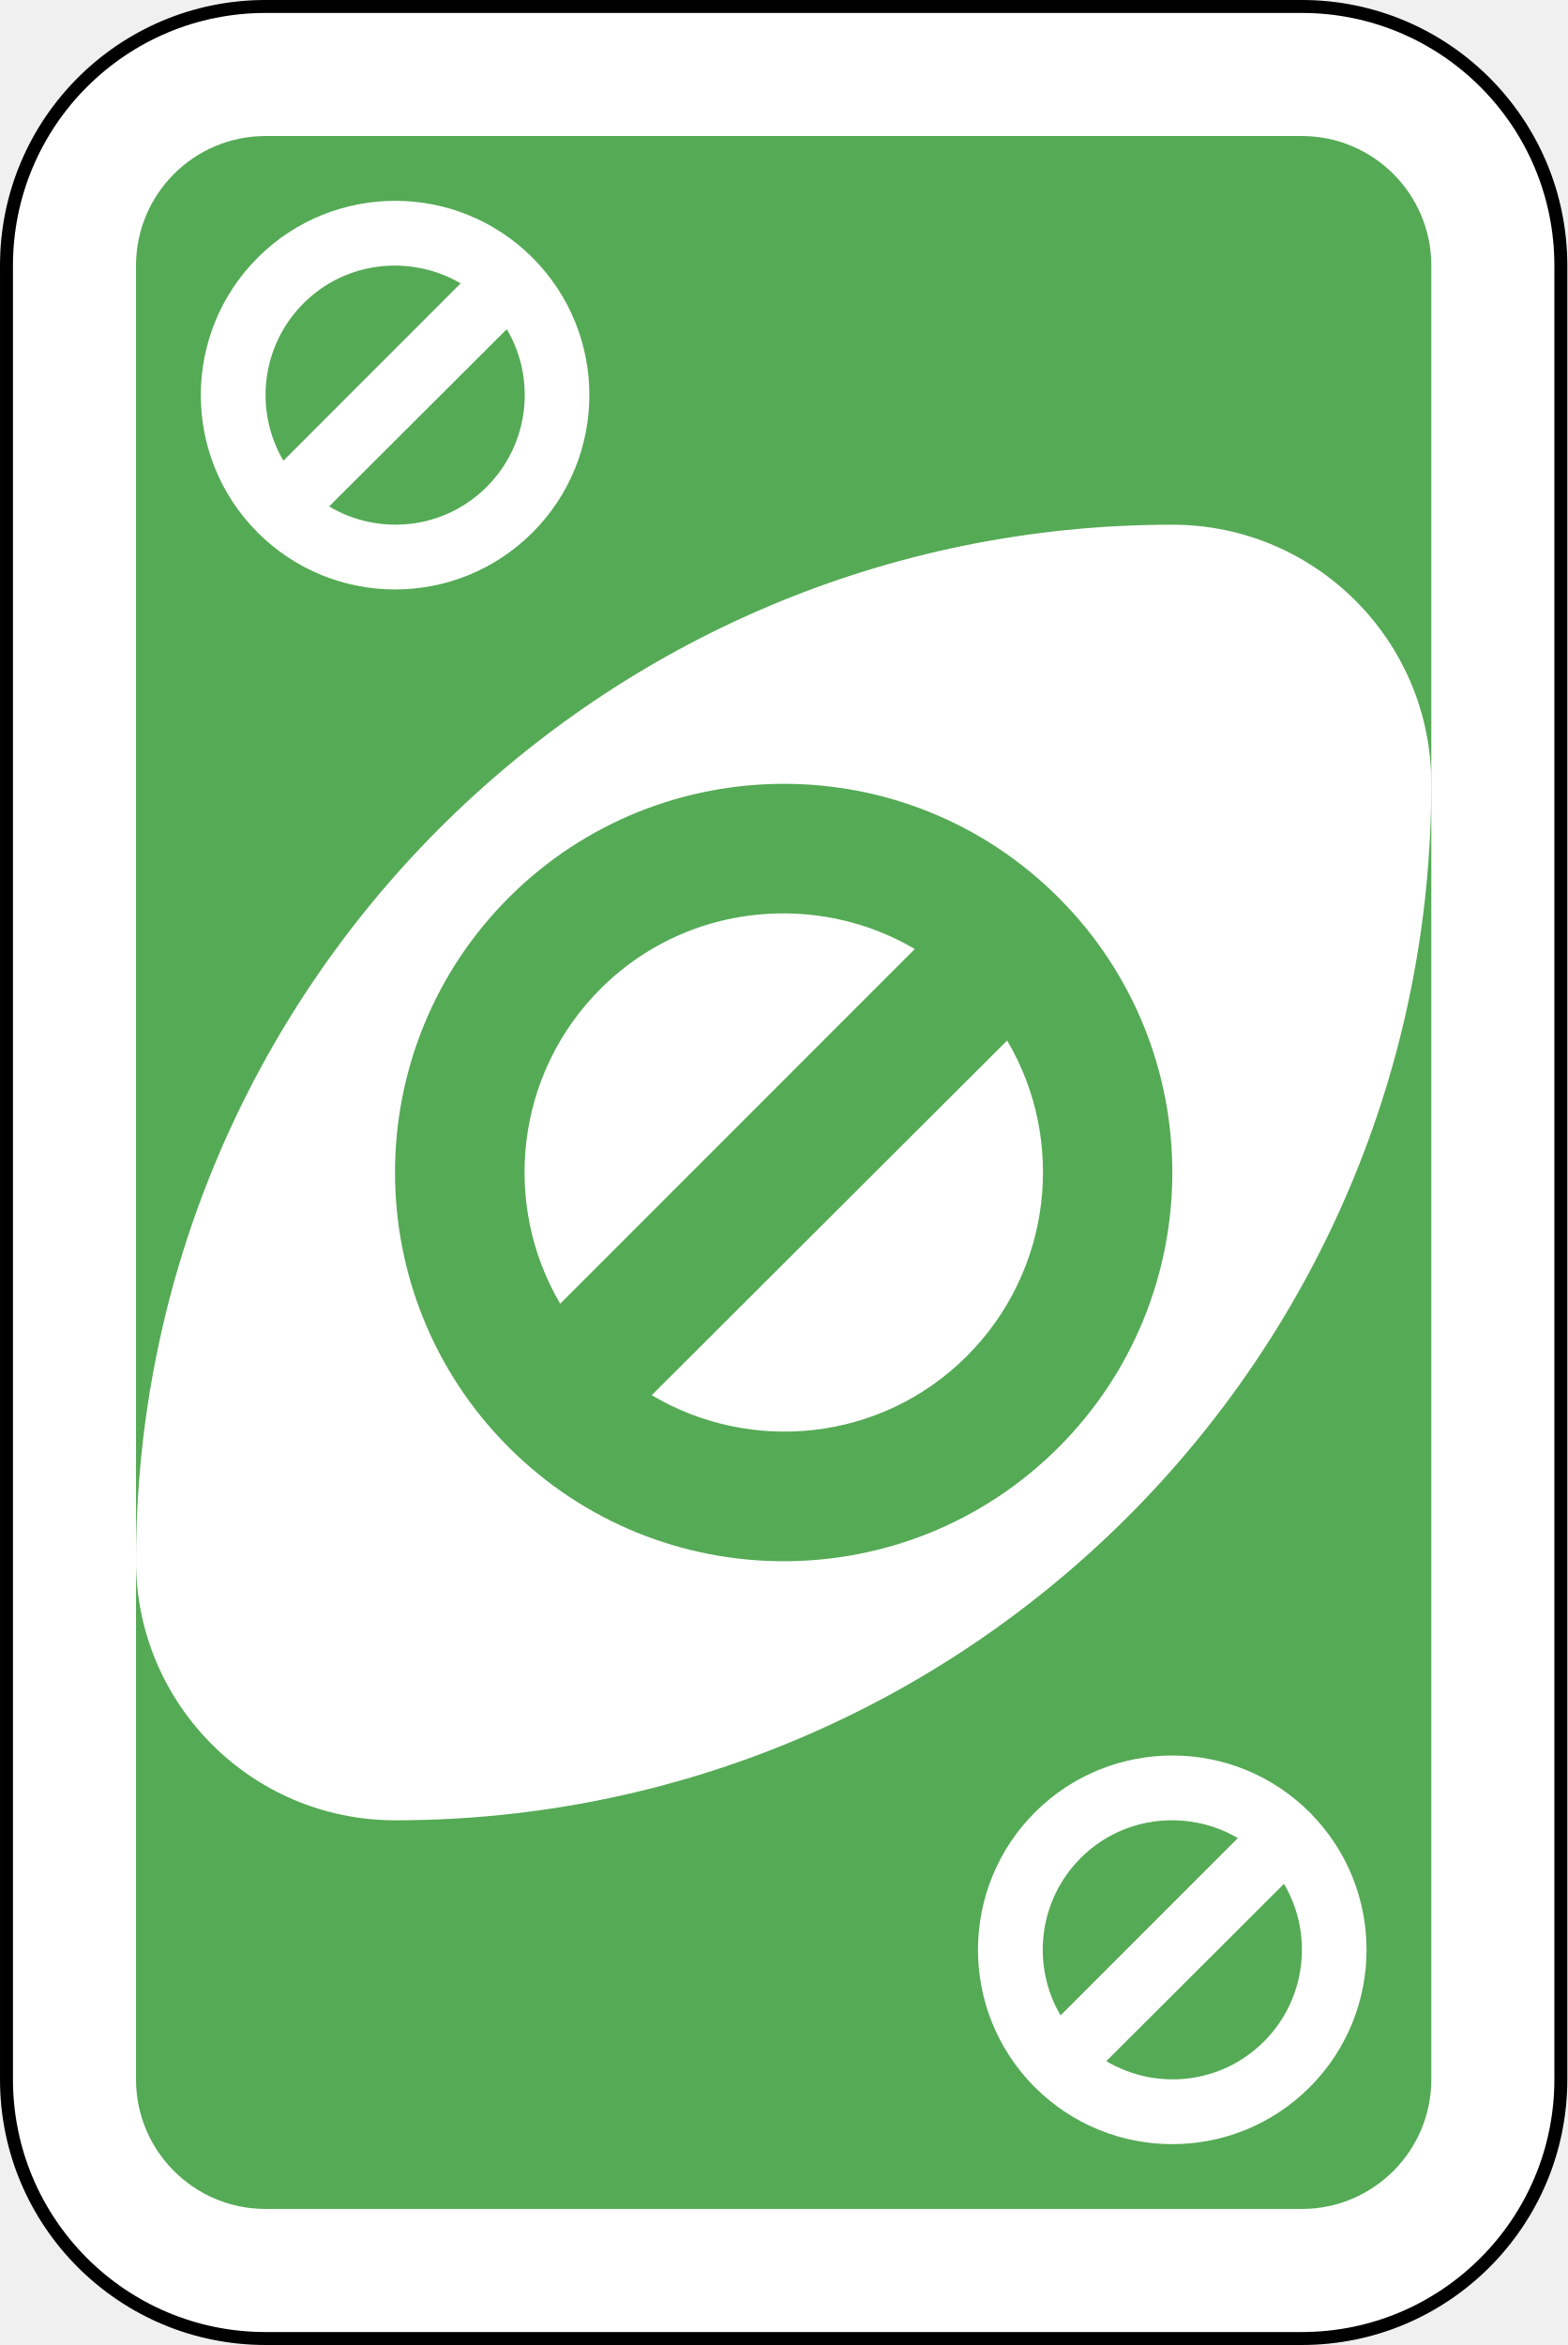
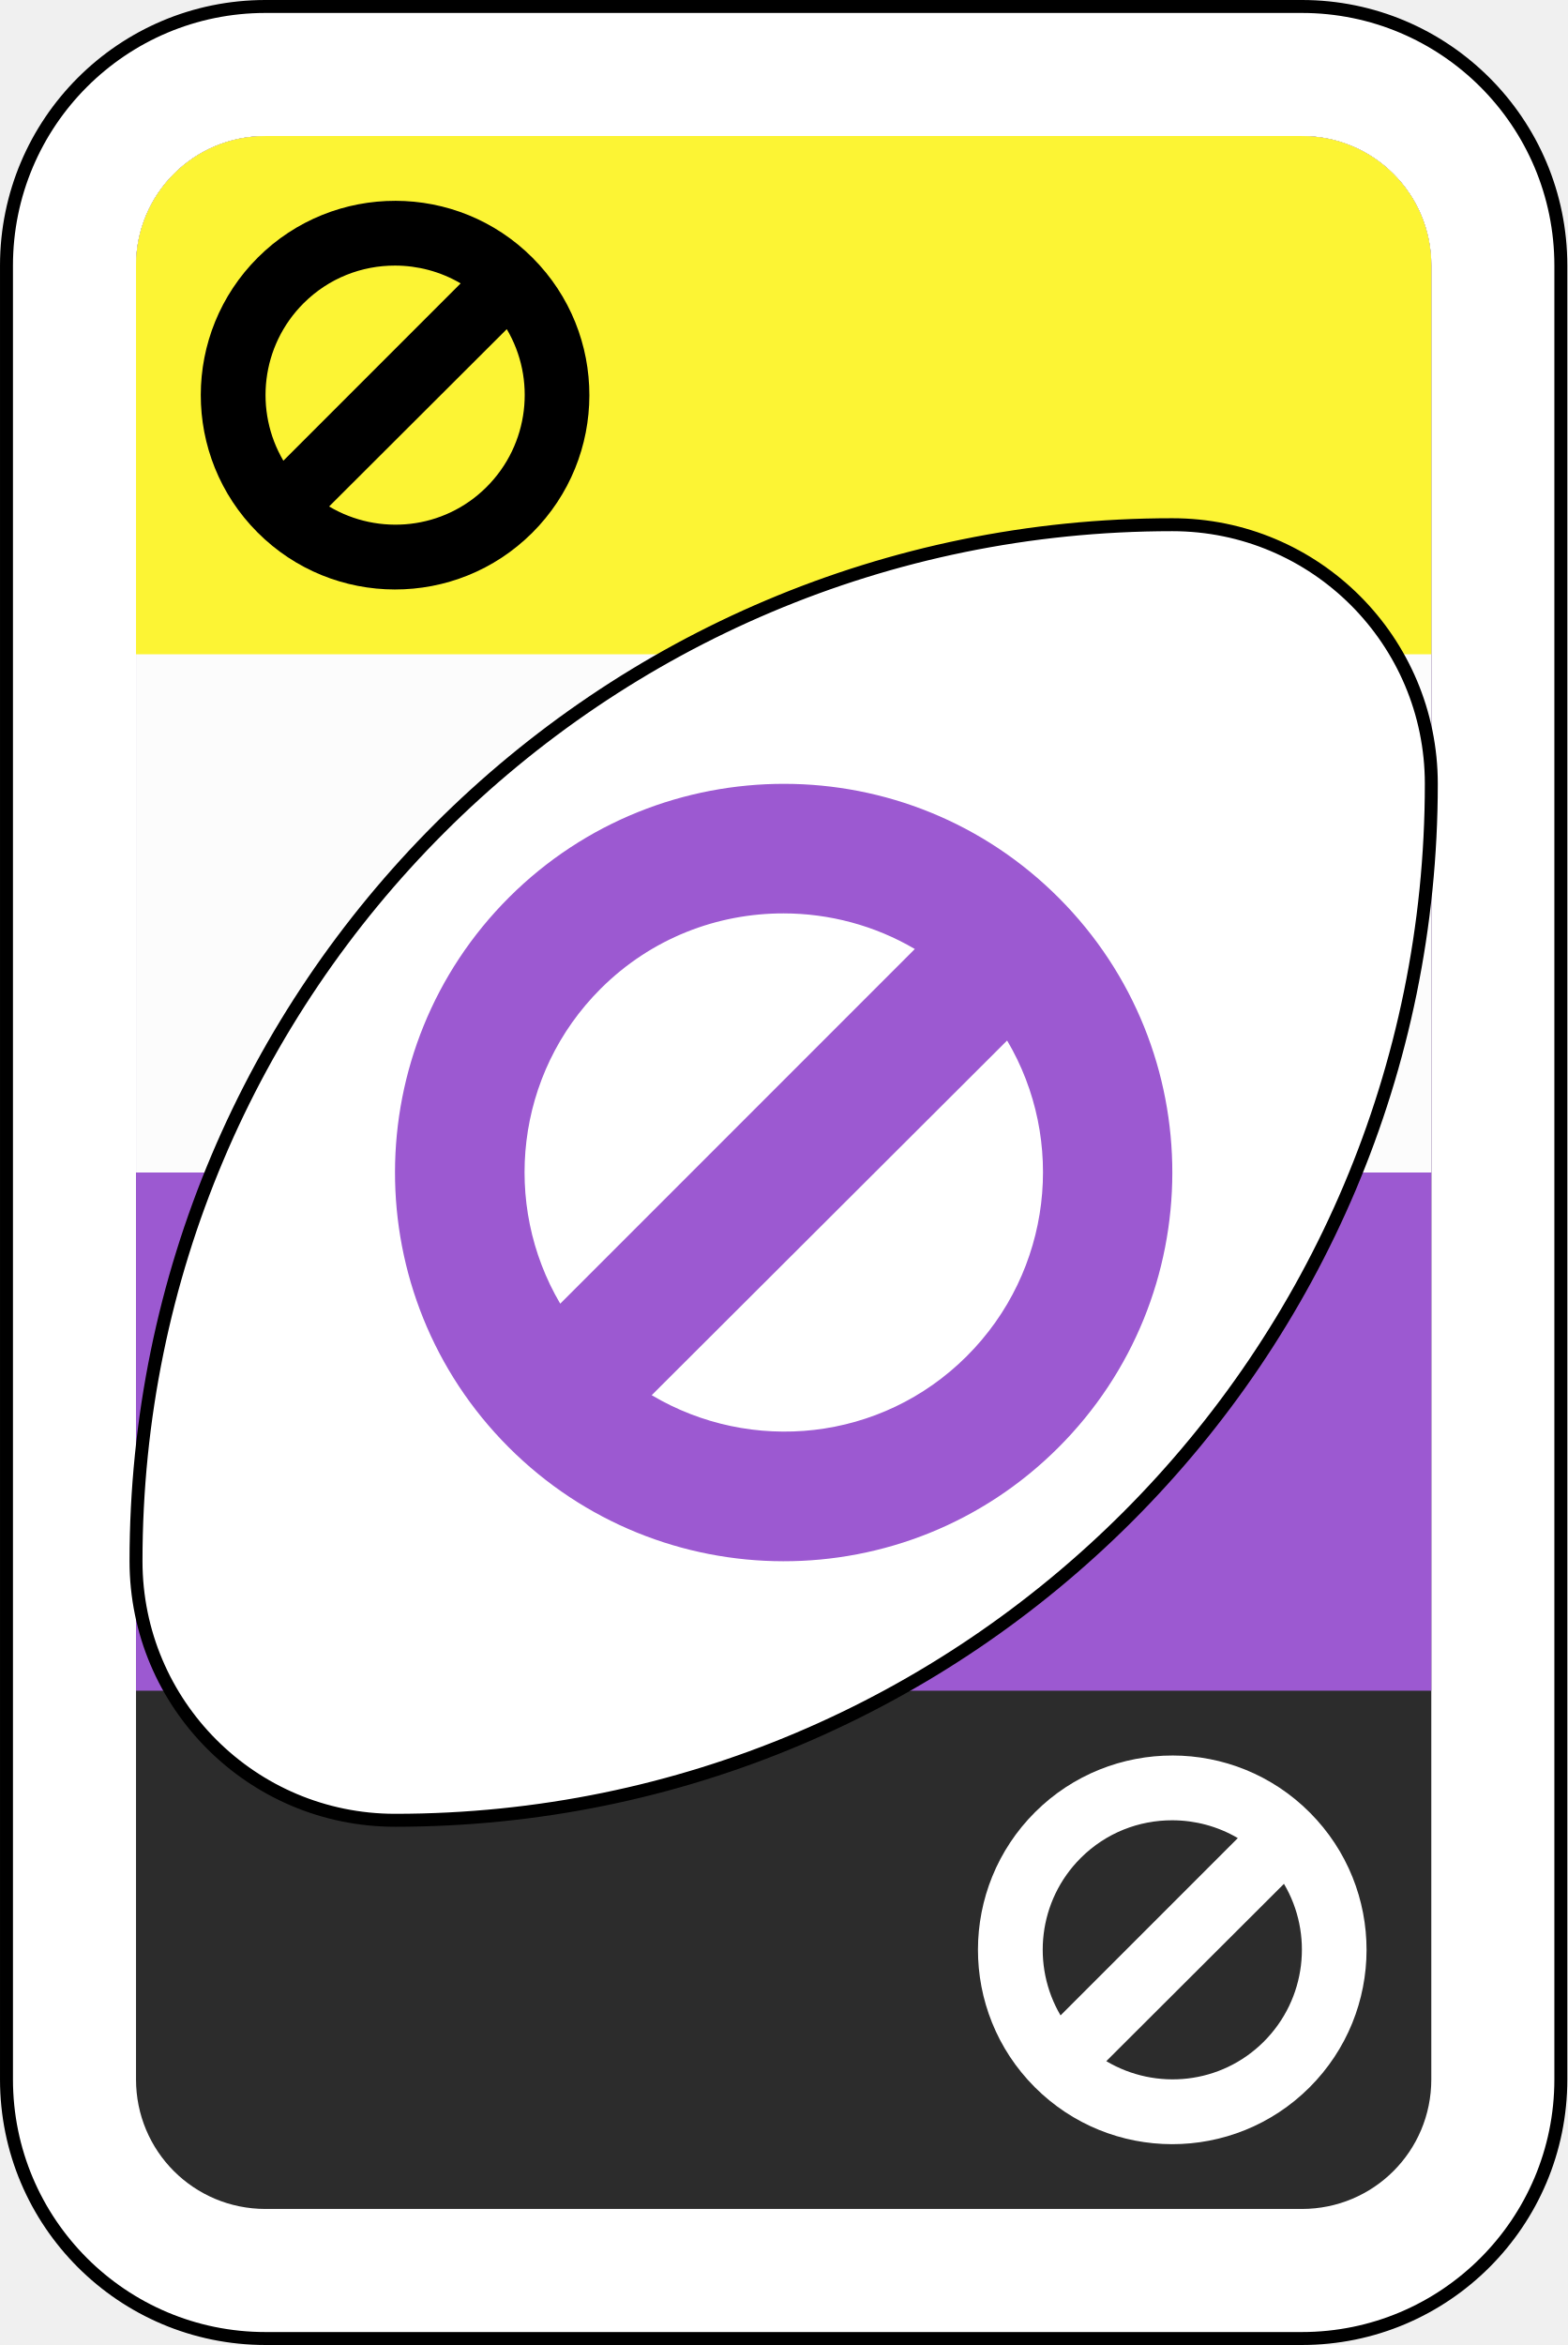
<svg xmlns="http://www.w3.org/2000/svg" width="68.298mm" height="102.164mm" viewBox="0 0 242 362" id="svg6717" version="1.1">
  <defs id="defs6719" />
  <g id="layer1" transform="translate(-236.1428,-337.0765)">
-     <g id="g6635-7" transform="matrix(4,0,0,4,-2162.857,-991.3724)">
-       <rect style="fill:#ffffff;fill-opacity:1;fill-rule:evenodd;stroke:#000000;stroke-width:0.5;stroke-miterlimit:4;stroke-dasharray:none" id="rect2987-8-5-81-5-9" y="332.362" x="600" ry="10" rx="10" height="90" width="60" />
-       <rect style="fill:#55aa55;fill-opacity:1;fill-rule:evenodd;stroke:none" id="rect3757-26-33-5-3-0" y="337.362" x="605" ry="5" rx="5" height="80" width="50" />
-       <path style="fill:#ffffff;fill-opacity:1;fill-rule:evenodd;stroke:none" id="path3773-0-4-8-4-60-3-86-2-5" d="m 645,352.362 c -22.091,0 -40,17.909 -40,40 0,5.523 4.477,10 10,10 22.091,0 40,-17.909 40,-40 0,-5.523 -4.477,-10 -10,-10 z" />
-       <path style="fill:#55aa55;fill-opacity:1;fill-rule:evenodd;stroke:none" id="path5897-6-5-3" d="m 630.031,362.362 c -3.839,-0.005 -7.692,1.45 -10.625,4.375 -5.865,5.85 -5.881,15.353 -0.031,21.219 5.85,5.865 15.353,5.881 21.219,0.031 5.865,-5.85 5.881,-15.353 0.031,-21.219 -2.925,-2.933 -6.755,-4.401 -10.594,-4.406 z m -0.031,5 c 1.75,0.002 3.508,0.46 5.062,1.375 l -13.688,13.688 c -2.26,-3.838 -1.737,-8.866 1.562,-12.156 1.955,-1.95 4.503,-2.91 7.062,-2.906 z m 8.625,4.906 c 2.276,3.841 1.743,8.89 -1.562,12.188 -3.303,3.294 -8.323,3.778 -12.156,1.5 l 13.719,-13.688 z" />
-       <path style="fill:#ffffff;fill-opacity:1;fill-rule:evenodd;stroke:none" id="path5897-6-8-2-4" d="m 615.016,339.862 c -1.919,-0.003 -3.845,0.725 -5.311,2.187 -2.932,2.925 -2.94,7.676 -0.016,10.608 2.925,2.932 7.675,2.94 10.607,0.016 2.932,-2.925 2.94,-7.676 0.016,-10.608 -1.462,-1.466 -3.377,-2.2 -5.296,-2.203 z m -0.016,2.5 c 0.875,9.9e-4 1.754,0.23 2.531,0.687 l -6.842,6.843 c -1.13,-1.919 -0.868,-4.432 0.781,-6.078 0.977,-0.975 2.251,-1.455 3.531,-1.453 z m 4.312,2.453 c 1.138,1.92 0.872,4.445 -0.781,6.093 -1.651,1.647 -4.161,1.889 -6.077,0.75 l 6.858,-6.843 z" />
-       <path style="fill:#ffffff;fill-opacity:1;fill-rule:evenodd;stroke:none" id="path5897-6-8-5-1" d="m 645.016,399.862 c -1.919,-0.003 -3.845,0.725 -5.311,2.187 -2.932,2.925 -2.94,7.676 -0.016,10.608 2.925,2.932 7.675,2.94 10.607,0.016 2.932,-2.925 2.94,-7.676 0.016,-10.608 -1.462,-1.466 -3.377,-2.2 -5.296,-2.203 z m -0.016,2.5 c 0.875,9.9e-4 1.754,0.23 2.531,0.687 l -6.842,6.843 c -1.13,-1.919 -0.868,-4.432 0.781,-6.078 0.977,-0.975 2.251,-1.455 3.531,-1.453 z m 4.312,2.453 c 1.138,1.92 0.872,4.445 -0.781,6.093 -1.651,1.647 -4.161,1.889 -6.077,0.75 l 6.858,-6.843 z" />
+     <g id="layer1-3" transform="translate(-9.1461334e-5,-1.109877e-4)">
+       <rect style="fill:#ffffff;fill-opacity:1;fill-rule:evenodd;stroke:#000000;stroke-width:2;stroke-miterlimit:4;stroke-dasharray:none" id="rect2987-8-5-81-7-5-7-3" y="338.076" x="237.143" ry="40" rx="40" height="360" width="240" />
+       <g id="g926" transform="matrix(0.6666656,0,0,1.599999,257.1428,358.0764)">
+         <path id="path906" style="fill:#2c2c2c;fill-opacity:1;stroke-width:1.102" d="m 43.732,22.4 c -11.819,0 -21.332,9.513 -21.332,21.332 V 342.4 c 0,11.819 9.513,21.332 21.332,21.332 H 214.4 c 11.819,0 21.332,-9.513 21.332,-21.332 V 43.732 c 0,-11.819 -9.513,-21.332 -21.332,-21.332 z" transform="matrix(1.406252,0,0,0.5859381,-31.49997,-13.12499)" />
+         <path id="path908" style="fill:#9c59d1;fill-opacity:1;stroke-width:1.102" d="m 43.732,22.4 c -11.819,0 -21.332,9.513 -21.332,21.332 V 278.4 H 235.732 V 43.732 c 0,-11.819 -9.513,-21.332 -21.332,-21.332 z" transform="matrix(1.406252,0,0,0.5859381,-31.49997,-13.12499)" />
+         <path id="path910" style="fill:#fcfcfc;fill-opacity:1;stroke-width:1.102" d="m 43.732,22.4 c -11.819,0 -21.332,9.513 -21.332,21.332 V 193.066 H 235.732 V 43.732 c 0,-11.819 -9.513,-21.332 -21.332,-21.332 z" transform="matrix(1.406252,0,0,0.5859381,-31.49997,-13.12499)" />
+         <path id="path912" style="fill:#fcf434;fill-opacity:1;stroke-width:1.102" d="m 43.732,22.4 c -11.819,0 -21.332,9.513 -21.332,21.332 V 107.732 H 235.732 V 43.732 c 0,-11.819 -9.513,-21.332 -21.332,-21.332 z" transform="matrix(1.406252,0,0,0.5859381,-31.49997,-13.12499)" />
+       </g>
+       <path style="fill:#ffffff;fill-opacity:1;fill-rule:evenodd;stroke:#000000;stroke-width:2;stroke-miterlimit:4;stroke-dasharray:none;stroke-opacity:1" id="path3773-0-4-8-4-60-3-86-29-2-7-7" d="m 417.143,418.076 c -88.366,0 -160,71.634 -160,160 0,22.091 17.909,40 40,40 88.366,0 160,-71.634 160,-160 0,-22.091 -17.909,-40 -40,-40 z" />
    </g>
+     <path style="fill:#9c59d1;fill-opacity:1;fill-rule:evenodd;stroke:none;stroke-width:4" id="path5897-6-5-3" d="m 357.268,458.077 c -15.355,-0.02 -30.769,5.8 -42.5,17.5 -23.462,23.401 -23.526,61.413 -0.125,84.875 23.401,23.462 61.413,23.526 84.875,0.125 23.462,-23.401 23.526,-61.413 0.125,-84.875 -11.7,-11.731 -27.02,-17.605 -42.375,-17.625 z m -0.125,20 c 7,0.008 14.031,1.84 20.25,5.5 l -54.75,54.75 c -9.041,-15.351 -6.947,-35.462 6.25,-48.625 7.821,-7.8 18.013,-11.638 28.25,-11.625 z m 34.5,19.625 c 9.104,15.363 6.974,35.561 -6.25,48.75 -13.211,13.176 -33.292,15.113 -48.625,6 z" />
+     <path style="fill:#000000;fill-opacity:1;fill-rule:evenodd;stroke:none;stroke-width:4" id="path5897-6-8-2-4" d="m 297.205,368.076 c -7.676,-0.012 -15.382,2.9 -21.246,8.749 -11.729,11.699 -11.761,30.704 -0.062,42.434 11.698,11.73 30.701,11.762 42.43,0.062 11.729,-11.699 11.761,-30.704 0.062,-42.434 -5.849,-5.865 -13.507,-8.802 -21.184,-8.812 z m -0.062,9.999 c 3.499,0.004 7.014,0.92 10.123,2.75 l -27.37,27.372 c -4.52,-7.675 -3.473,-17.729 3.124,-24.31 3.91,-3.9 9.005,-5.819 14.122,-5.812 z m 17.247,9.812 c 4.551,7.681 3.486,17.779 -3.124,24.373 -6.604,6.588 -16.643,7.556 -24.308,3 z" />
+     <path style="fill:#ffffff;fill-opacity:1;fill-rule:evenodd;stroke:none;stroke-width:4" id="path5897-6-8-5-1" d="m 417.205,608.076 c -7.676,-0.012 -15.382,2.9 -21.246,8.749 -11.729,11.699 -11.761,30.704 -0.062,42.434 11.698,11.73 30.701,11.762 42.43,0.062 11.729,-11.699 11.761,-30.704 0.062,-42.434 -5.849,-5.865 -13.507,-8.802 -21.184,-8.812 z m -0.062,9.999 c 3.499,0.004 7.014,0.92 10.123,2.75 l -27.37,27.372 c -4.52,-7.675 -3.473,-17.729 3.124,-24.31 3.91,-3.9 9.005,-5.819 14.122,-5.812 z m 17.247,9.812 c 4.551,7.681 3.486,17.779 -3.124,24.373 -6.604,6.588 -16.643,7.556 -24.308,3 z" />
  </g>
</svg>
